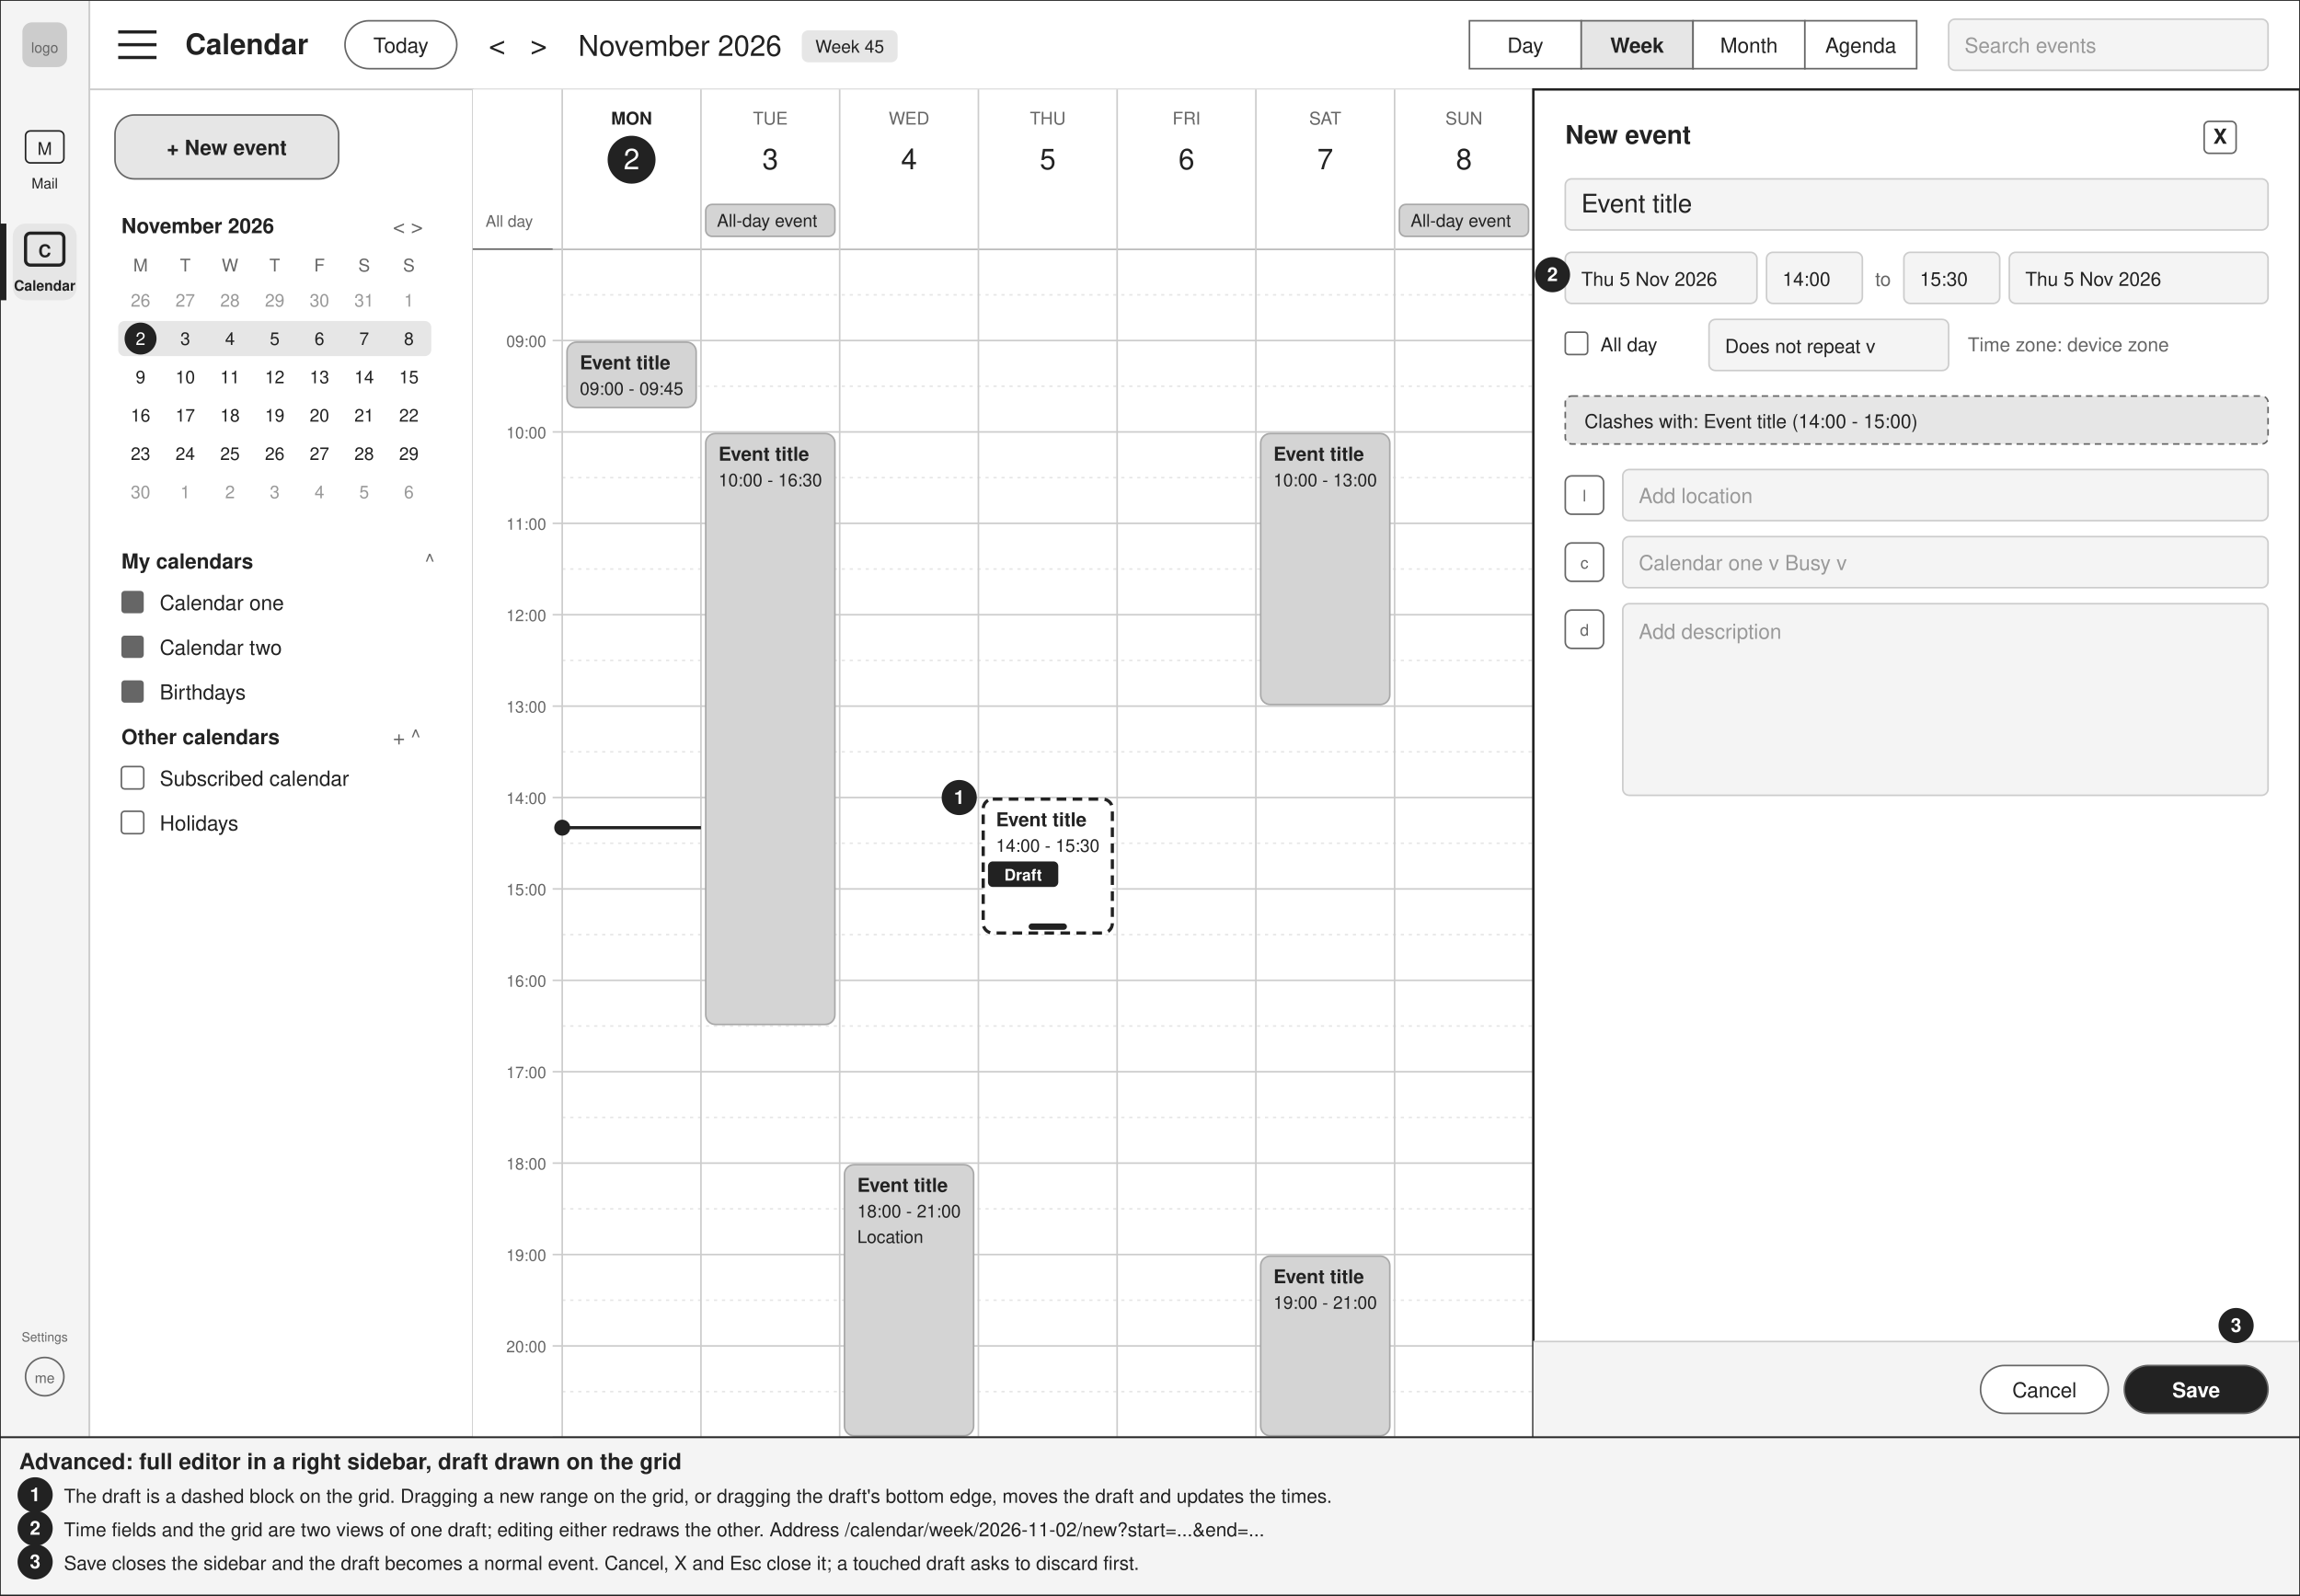
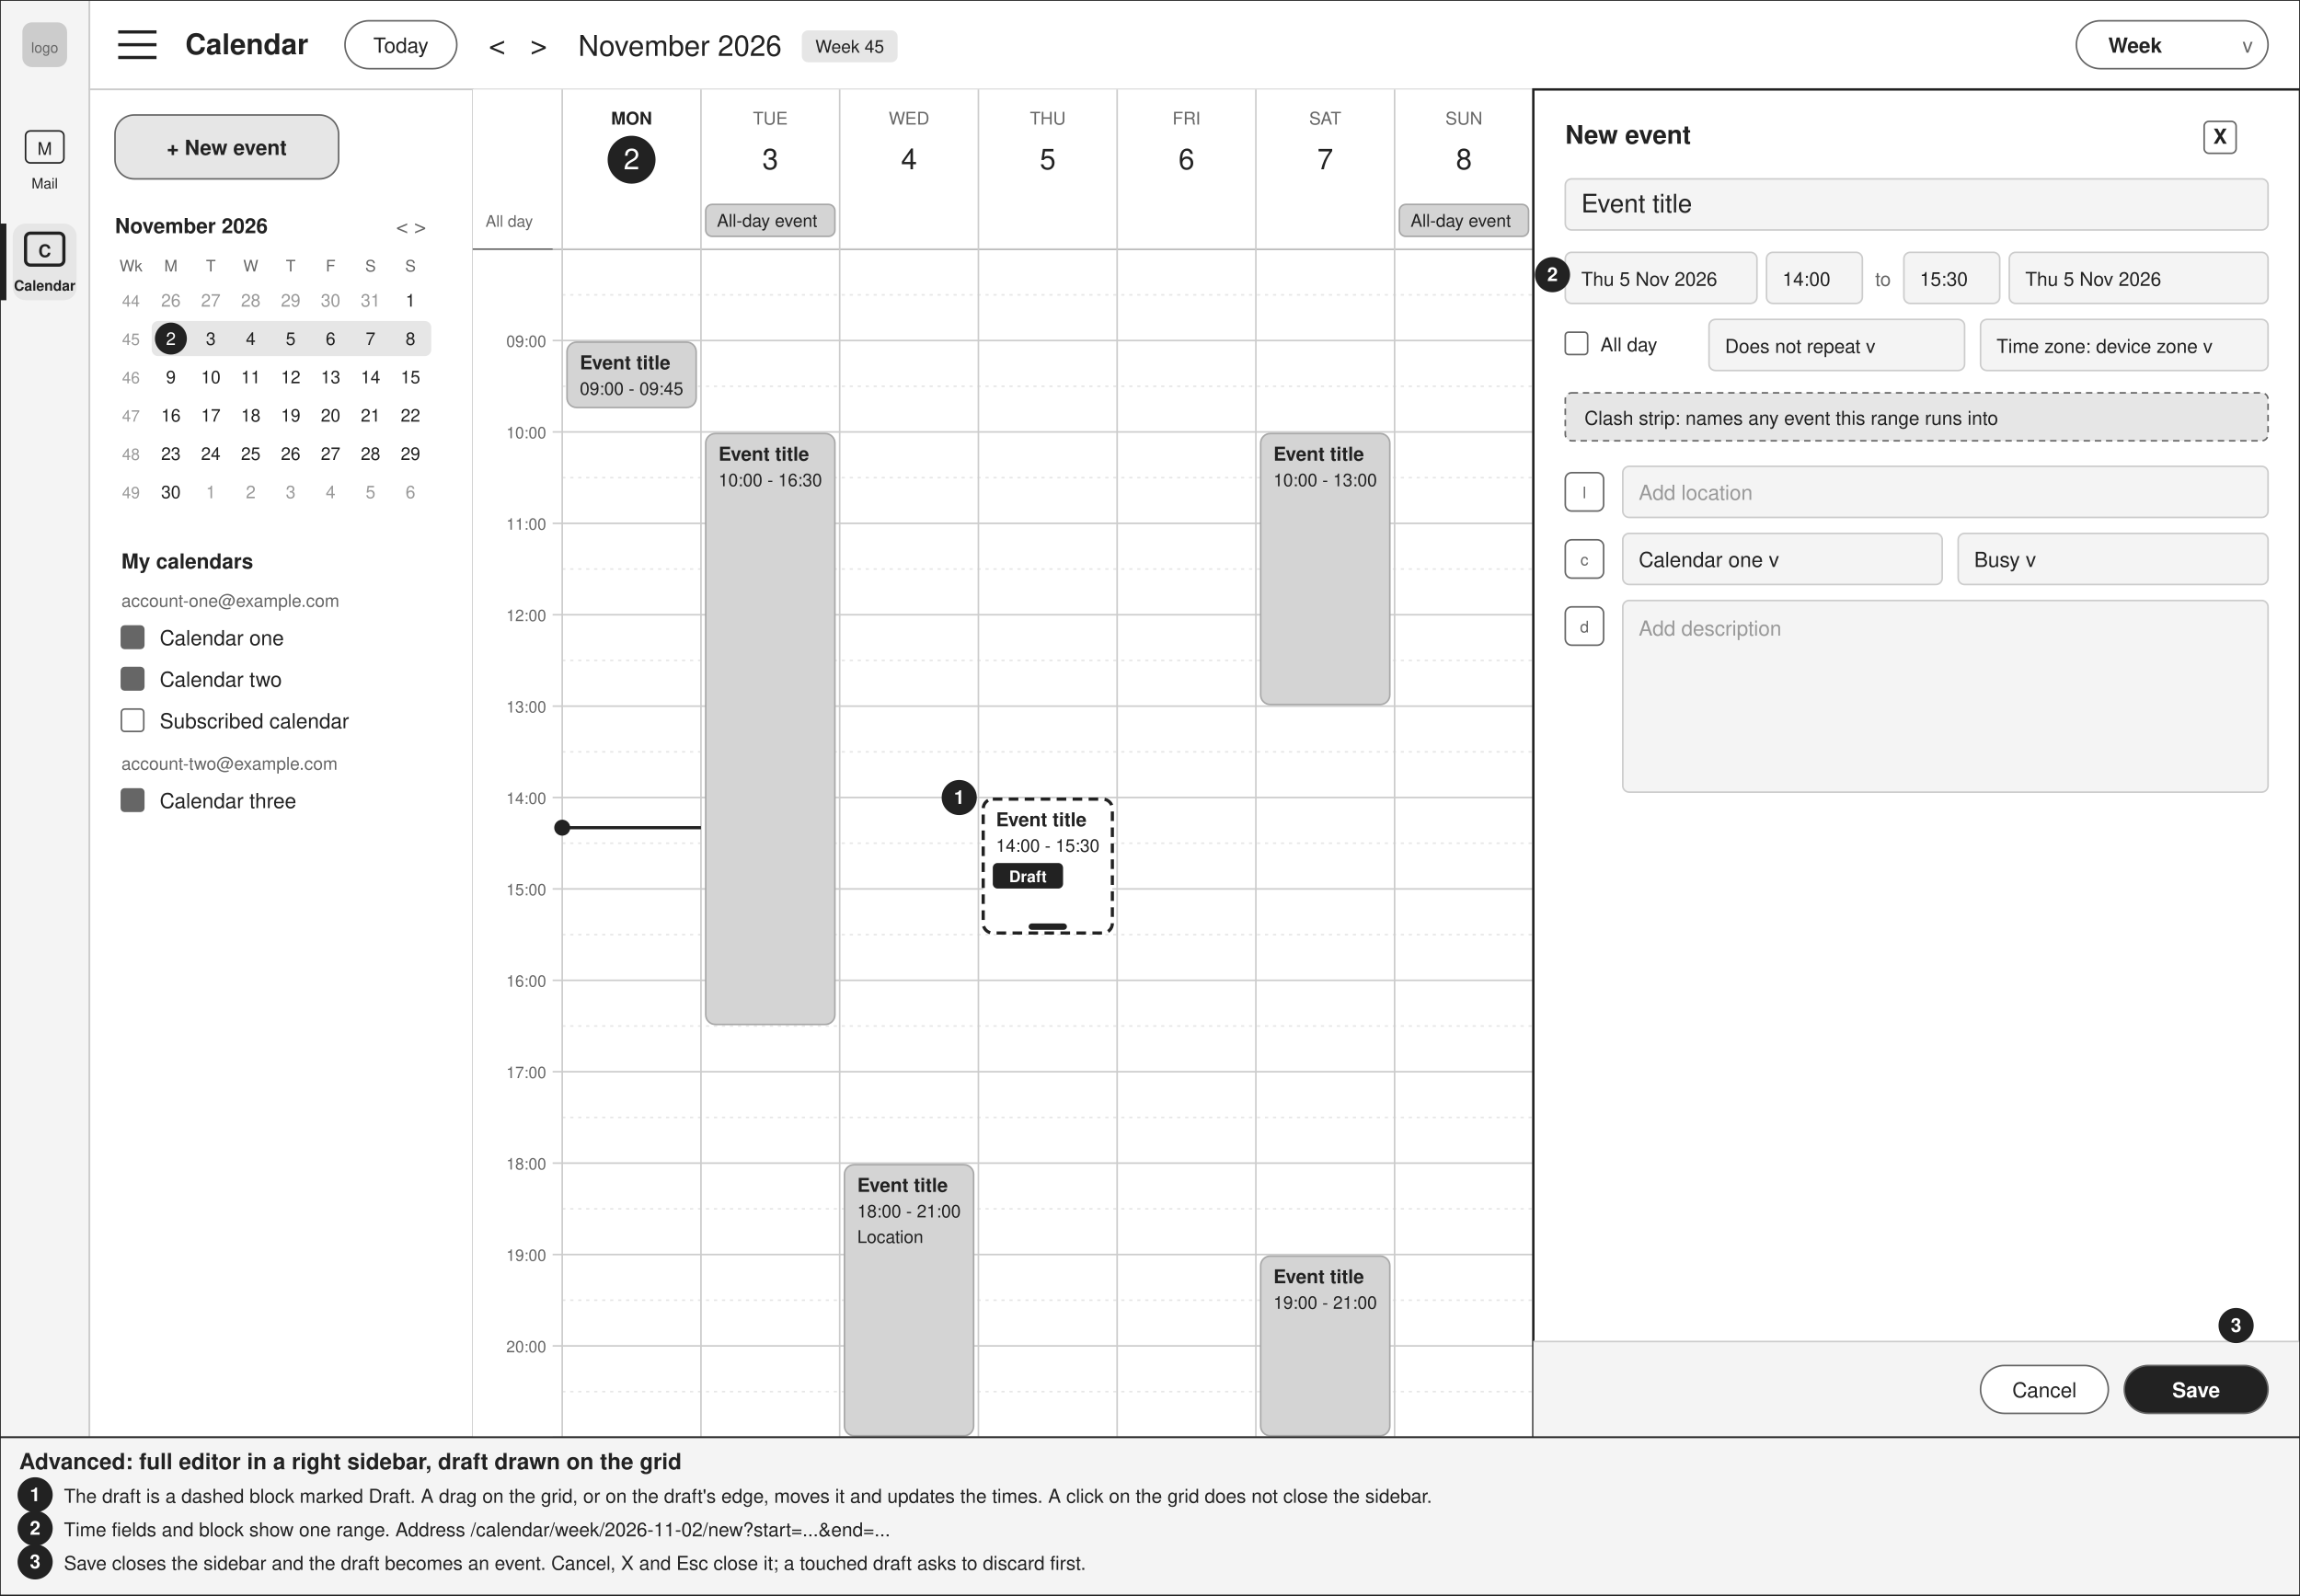
<svg xmlns="http://www.w3.org/2000/svg" width="1440" height="999" viewBox="0 0 1440 999">
  <rect width="1440" height="999" fill="#fff" />
  <rect x="0" y="0" width="56" height="900" rx="0" fill="#f4f4f4" stroke="#ccc" stroke-width="1" />
  <rect x="14" y="14" width="28" height="28" rx="6" fill="#ccc" stroke="none" stroke-width="1" />
  <text x="28" y="33" font-family="Helvetica, Arial, sans-serif" font-size="9" fill="#666" text-anchor="middle">logo</text>
  <rect x="16" y="82" width="24" height="20" rx="3" fill="none" stroke="#222" stroke-width="1" />
  <text x="28" y="97" font-family="Helvetica, Arial, sans-serif" font-size="11" fill="#222" text-anchor="middle">M</text>
  <text x="28" y="118" font-family="Helvetica, Arial, sans-serif" font-size="9" fill="#222" text-anchor="middle">Mail</text>
  <rect x="0" y="140" width="4" height="48" rx="0" fill="#222" stroke="none" stroke-width="1" />
  <rect x="8" y="140" width="40" height="48" rx="8" fill="#e6e6e6" stroke="none" stroke-width="1" />
  <rect x="16" y="146" width="24" height="20" rx="3" fill="none" stroke="#222" stroke-width="2" />
  <text x="28" y="161" font-family="Helvetica, Arial, sans-serif" font-size="11" fill="#222" font-weight="bold" text-anchor="middle">C</text>
  <text x="28" y="182" font-family="Helvetica, Arial, sans-serif" font-size="9" fill="#222" font-weight="bold" text-anchor="middle">Calendar</text>
-   <rect x="16" y="850" width="24" height="24" rx="12" fill="none" stroke="#666" stroke-width="1" />
-   <text x="28" y="866" font-family="Helvetica, Arial, sans-serif" font-size="9" fill="#666" text-anchor="middle">me</text>
-   <text x="28" y="840" font-family="Helvetica, Arial, sans-serif" font-size="8" fill="#666" text-anchor="middle">Settings</text>
  <rect x="56" y="0" width="1384" height="56" rx="0" fill="#fff" stroke="#ccc" stroke-width="1" />
  <line x1="74" y1="20" x2="98" y2="20" stroke="#222" stroke-width="2" />
  <line x1="74" y1="28" x2="98" y2="28" stroke="#222" stroke-width="2" />
  <line x1="74" y1="36" x2="98" y2="36" stroke="#222" stroke-width="2" />
  <text x="116" y="34" font-family="Helvetica, Arial, sans-serif" font-size="18" fill="#222" font-weight="bold">Calendar</text>
  <rect x="216" y="13" width="70" height="30" rx="15" fill="#fff" stroke="#666" stroke-width="1" />
  <text x="251" y="33" font-family="Helvetica, Arial, sans-serif" font-size="13" fill="#222" text-anchor="middle">Today</text>
  <text x="306" y="34" font-family="Helvetica, Arial, sans-serif" font-size="18" fill="#222">&lt;</text>
  <text x="332" y="34" font-family="Helvetica, Arial, sans-serif" font-size="18" fill="#222">&gt;</text>
  <text x="362" y="35" font-family="Helvetica, Arial, sans-serif" font-size="18" fill="#222">November 2026</text>
  <rect x="502" y="19" width="60" height="20" rx="4" fill="#e6e6e6" stroke="none" stroke-width="1" />
  <text x="532" y="33" font-family="Helvetica, Arial, sans-serif" font-size="11" fill="#222" text-anchor="middle">Week 45</text>
-   <rect x="920" y="13" width="70" height="30" rx="0" fill="#fff" stroke="#666" stroke-width="1" />
-   <text x="955" y="33" font-family="Helvetica, Arial, sans-serif" font-size="13" fill="#222" text-anchor="middle">Day</text>
-   <rect x="990" y="13" width="70" height="30" rx="0" fill="#e6e6e6" stroke="#666" stroke-width="1" />
-   <text x="1025" y="33" font-family="Helvetica, Arial, sans-serif" font-size="13" fill="#222" font-weight="bold" text-anchor="middle">Week</text>
-   <rect x="1060" y="13" width="70" height="30" rx="0" fill="#fff" stroke="#666" stroke-width="1" />
-   <text x="1095" y="33" font-family="Helvetica, Arial, sans-serif" font-size="13" fill="#222" text-anchor="middle">Month</text>
-   <rect x="1130" y="13" width="70" height="30" rx="0" fill="#fff" stroke="#666" stroke-width="1" />
-   <text x="1165" y="33" font-family="Helvetica, Arial, sans-serif" font-size="13" fill="#222" text-anchor="middle">Agenda</text>
-   <rect x="1220" y="12" width="200" height="32" rx="4" fill="#f4f4f4" stroke="#ccc" stroke-width="1" />
-   <text x="1230" y="33" font-family="Helvetica, Arial, sans-serif" font-size="13" fill="#999">Search events</text>
+   <rect x="1300" y="13" width="120" height="30" rx="15" fill="none" stroke="#666" stroke-width="1" />
+   <text x="1320" y="33" font-family="Helvetica, Arial, sans-serif" font-size="13" fill="#222" font-weight="bold">Week</text>
+   <text x="1404" y="33" font-family="Helvetica, Arial, sans-serif" font-size="13" fill="#666">v</text>
  <rect x="56" y="56" width="240" height="844" rx="0" fill="#fff" stroke="#ccc" stroke-width="1" />
  <rect x="72" y="72" width="140" height="40" rx="12" fill="#e6e6e6" stroke="#666" stroke-width="1" />
  <text x="142" y="97" font-family="Helvetica, Arial, sans-serif" font-size="13" fill="#222" font-weight="bold" text-anchor="middle">+  New event</text>
-   <text x="76" y="146" font-family="Helvetica, Arial, sans-serif" font-size="13" fill="#222" font-weight="bold">November 2026</text>
-   <text x="246" y="146" font-family="Helvetica, Arial, sans-serif" font-size="13" fill="#666">&lt;  &gt;</text>
-   <text x="88" y="170" font-family="Helvetica, Arial, sans-serif" font-size="11" fill="#666" text-anchor="middle">M</text>
-   <text x="116" y="170" font-family="Helvetica, Arial, sans-serif" font-size="11" fill="#666" text-anchor="middle">T</text>
-   <text x="144" y="170" font-family="Helvetica, Arial, sans-serif" font-size="11" fill="#666" text-anchor="middle">W</text>
-   <text x="172" y="170" font-family="Helvetica, Arial, sans-serif" font-size="11" fill="#666" text-anchor="middle">T</text>
-   <text x="200" y="170" font-family="Helvetica, Arial, sans-serif" font-size="11" fill="#666" text-anchor="middle">F</text>
-   <text x="228" y="170" font-family="Helvetica, Arial, sans-serif" font-size="11" fill="#666" text-anchor="middle">S</text>
-   <text x="256" y="170" font-family="Helvetica, Arial, sans-serif" font-size="11" fill="#666" text-anchor="middle">S</text>
-   <rect x="74" y="201" width="196" height="22" rx="4" fill="#e6e6e6" stroke="none" stroke-width="1" />
-   <text x="88" y="192" font-family="Helvetica, Arial, sans-serif" font-size="11" fill="#999" text-anchor="middle">26</text>
-   <text x="116" y="192" font-family="Helvetica, Arial, sans-serif" font-size="11" fill="#999" text-anchor="middle">27</text>
-   <text x="144" y="192" font-family="Helvetica, Arial, sans-serif" font-size="11" fill="#999" text-anchor="middle">28</text>
-   <text x="172" y="192" font-family="Helvetica, Arial, sans-serif" font-size="11" fill="#999" text-anchor="middle">29</text>
-   <text x="200" y="192" font-family="Helvetica, Arial, sans-serif" font-size="11" fill="#999" text-anchor="middle">30</text>
-   <text x="228" y="192" font-family="Helvetica, Arial, sans-serif" font-size="11" fill="#999" text-anchor="middle">31</text>
-   <text x="256" y="192" font-family="Helvetica, Arial, sans-serif" font-size="11" fill="#999" text-anchor="middle">1</text>
-   <circle cx="88" cy="212" r="10" fill="#222" stroke="none" stroke-width="1" />
-   <text x="88" y="216" font-family="Helvetica, Arial, sans-serif" font-size="11" fill="#fff" text-anchor="middle">2</text>
-   <text x="116" y="216" font-family="Helvetica, Arial, sans-serif" font-size="11" fill="#222" text-anchor="middle">3</text>
-   <text x="144" y="216" font-family="Helvetica, Arial, sans-serif" font-size="11" fill="#222" text-anchor="middle">4</text>
-   <text x="172" y="216" font-family="Helvetica, Arial, sans-serif" font-size="11" fill="#222" text-anchor="middle">5</text>
-   <text x="200" y="216" font-family="Helvetica, Arial, sans-serif" font-size="11" fill="#222" text-anchor="middle">6</text>
-   <text x="228" y="216" font-family="Helvetica, Arial, sans-serif" font-size="11" fill="#222" text-anchor="middle">7</text>
-   <text x="256" y="216" font-family="Helvetica, Arial, sans-serif" font-size="11" fill="#222" text-anchor="middle">8</text>
-   <text x="88" y="240" font-family="Helvetica, Arial, sans-serif" font-size="11" fill="#222" text-anchor="middle">9</text>
-   <text x="116" y="240" font-family="Helvetica, Arial, sans-serif" font-size="11" fill="#222" text-anchor="middle">10</text>
-   <text x="144" y="240" font-family="Helvetica, Arial, sans-serif" font-size="11" fill="#222" text-anchor="middle">11</text>
-   <text x="172" y="240" font-family="Helvetica, Arial, sans-serif" font-size="11" fill="#222" text-anchor="middle">12</text>
-   <text x="200" y="240" font-family="Helvetica, Arial, sans-serif" font-size="11" fill="#222" text-anchor="middle">13</text>
-   <text x="228" y="240" font-family="Helvetica, Arial, sans-serif" font-size="11" fill="#222" text-anchor="middle">14</text>
-   <text x="256" y="240" font-family="Helvetica, Arial, sans-serif" font-size="11" fill="#222" text-anchor="middle">15</text>
-   <text x="88" y="264" font-family="Helvetica, Arial, sans-serif" font-size="11" fill="#222" text-anchor="middle">16</text>
-   <text x="116" y="264" font-family="Helvetica, Arial, sans-serif" font-size="11" fill="#222" text-anchor="middle">17</text>
-   <text x="144" y="264" font-family="Helvetica, Arial, sans-serif" font-size="11" fill="#222" text-anchor="middle">18</text>
-   <text x="172" y="264" font-family="Helvetica, Arial, sans-serif" font-size="11" fill="#222" text-anchor="middle">19</text>
-   <text x="200" y="264" font-family="Helvetica, Arial, sans-serif" font-size="11" fill="#222" text-anchor="middle">20</text>
-   <text x="228" y="264" font-family="Helvetica, Arial, sans-serif" font-size="11" fill="#222" text-anchor="middle">21</text>
-   <text x="256" y="264" font-family="Helvetica, Arial, sans-serif" font-size="11" fill="#222" text-anchor="middle">22</text>
-   <text x="88" y="288" font-family="Helvetica, Arial, sans-serif" font-size="11" fill="#222" text-anchor="middle">23</text>
-   <text x="116" y="288" font-family="Helvetica, Arial, sans-serif" font-size="11" fill="#222" text-anchor="middle">24</text>
-   <text x="144" y="288" font-family="Helvetica, Arial, sans-serif" font-size="11" fill="#222" text-anchor="middle">25</text>
-   <text x="172" y="288" font-family="Helvetica, Arial, sans-serif" font-size="11" fill="#222" text-anchor="middle">26</text>
-   <text x="200" y="288" font-family="Helvetica, Arial, sans-serif" font-size="11" fill="#222" text-anchor="middle">27</text>
-   <text x="228" y="288" font-family="Helvetica, Arial, sans-serif" font-size="11" fill="#222" text-anchor="middle">28</text>
-   <text x="256" y="288" font-family="Helvetica, Arial, sans-serif" font-size="11" fill="#222" text-anchor="middle">29</text>
-   <text x="88" y="312" font-family="Helvetica, Arial, sans-serif" font-size="11" fill="#999" text-anchor="middle">30</text>
-   <text x="116" y="312" font-family="Helvetica, Arial, sans-serif" font-size="11" fill="#999" text-anchor="middle">1</text>
-   <text x="144" y="312" font-family="Helvetica, Arial, sans-serif" font-size="11" fill="#999" text-anchor="middle">2</text>
-   <text x="172" y="312" font-family="Helvetica, Arial, sans-serif" font-size="11" fill="#999" text-anchor="middle">3</text>
-   <text x="200" y="312" font-family="Helvetica, Arial, sans-serif" font-size="11" fill="#999" text-anchor="middle">4</text>
-   <text x="228" y="312" font-family="Helvetica, Arial, sans-serif" font-size="11" fill="#999" text-anchor="middle">5</text>
-   <text x="256" y="312" font-family="Helvetica, Arial, sans-serif" font-size="11" fill="#999" text-anchor="middle">6</text>
+   <text x="72" y="146" font-family="Helvetica, Arial, sans-serif" font-size="13" fill="#222" font-weight="bold">November 2026</text>
+   <text x="248" y="146" font-family="Helvetica, Arial, sans-serif" font-size="13" fill="#666">&lt;  &gt;</text>
+   <text x="82" y="170" font-family="Helvetica, Arial, sans-serif" font-size="10" fill="#666" text-anchor="middle">Wk</text>
+   <text x="107" y="170" font-family="Helvetica, Arial, sans-serif" font-size="10" fill="#666" text-anchor="middle">M</text>
+   <text x="132" y="170" font-family="Helvetica, Arial, sans-serif" font-size="10" fill="#666" text-anchor="middle">T</text>
+   <text x="157" y="170" font-family="Helvetica, Arial, sans-serif" font-size="10" fill="#666" text-anchor="middle">W</text>
+   <text x="182" y="170" font-family="Helvetica, Arial, sans-serif" font-size="10" fill="#666" text-anchor="middle">T</text>
+   <text x="207" y="170" font-family="Helvetica, Arial, sans-serif" font-size="10" fill="#666" text-anchor="middle">F</text>
+   <text x="232" y="170" font-family="Helvetica, Arial, sans-serif" font-size="10" fill="#666" text-anchor="middle">S</text>
+   <text x="257" y="170" font-family="Helvetica, Arial, sans-serif" font-size="10" fill="#666" text-anchor="middle">S</text>
+   <rect x="95" y="201" width="175" height="22" rx="4" fill="#e6e6e6" stroke="none" stroke-width="1" />
+   <text x="82" y="192" font-family="Helvetica, Arial, sans-serif" font-size="10" fill="#999" text-anchor="middle">44</text>
+   <text x="107" y="192" font-family="Helvetica, Arial, sans-serif" font-size="11" fill="#999" text-anchor="middle">26</text>
+   <text x="132" y="192" font-family="Helvetica, Arial, sans-serif" font-size="11" fill="#999" text-anchor="middle">27</text>
+   <text x="157" y="192" font-family="Helvetica, Arial, sans-serif" font-size="11" fill="#999" text-anchor="middle">28</text>
+   <text x="182" y="192" font-family="Helvetica, Arial, sans-serif" font-size="11" fill="#999" text-anchor="middle">29</text>
+   <text x="207" y="192" font-family="Helvetica, Arial, sans-serif" font-size="11" fill="#999" text-anchor="middle">30</text>
+   <text x="232" y="192" font-family="Helvetica, Arial, sans-serif" font-size="11" fill="#999" text-anchor="middle">31</text>
+   <text x="257" y="192" font-family="Helvetica, Arial, sans-serif" font-size="11" fill="#222" text-anchor="middle">1</text>
+   <text x="82" y="216" font-family="Helvetica, Arial, sans-serif" font-size="10" fill="#999" text-anchor="middle">45</text>
+   <circle cx="107" cy="212" r="10" fill="#222" stroke="none" stroke-width="1" />
+   <text x="107" y="216" font-family="Helvetica, Arial, sans-serif" font-size="11" fill="#fff" text-anchor="middle">2</text>
+   <text x="132" y="216" font-family="Helvetica, Arial, sans-serif" font-size="11" fill="#222" text-anchor="middle">3</text>
+   <text x="157" y="216" font-family="Helvetica, Arial, sans-serif" font-size="11" fill="#222" text-anchor="middle">4</text>
+   <text x="182" y="216" font-family="Helvetica, Arial, sans-serif" font-size="11" fill="#222" text-anchor="middle">5</text>
+   <text x="207" y="216" font-family="Helvetica, Arial, sans-serif" font-size="11" fill="#222" text-anchor="middle">6</text>
+   <text x="232" y="216" font-family="Helvetica, Arial, sans-serif" font-size="11" fill="#222" text-anchor="middle">7</text>
+   <text x="257" y="216" font-family="Helvetica, Arial, sans-serif" font-size="11" fill="#222" text-anchor="middle">8</text>
+   <text x="82" y="240" font-family="Helvetica, Arial, sans-serif" font-size="10" fill="#999" text-anchor="middle">46</text>
+   <text x="107" y="240" font-family="Helvetica, Arial, sans-serif" font-size="11" fill="#222" text-anchor="middle">9</text>
+   <text x="132" y="240" font-family="Helvetica, Arial, sans-serif" font-size="11" fill="#222" text-anchor="middle">10</text>
+   <text x="157" y="240" font-family="Helvetica, Arial, sans-serif" font-size="11" fill="#222" text-anchor="middle">11</text>
+   <text x="182" y="240" font-family="Helvetica, Arial, sans-serif" font-size="11" fill="#222" text-anchor="middle">12</text>
+   <text x="207" y="240" font-family="Helvetica, Arial, sans-serif" font-size="11" fill="#222" text-anchor="middle">13</text>
+   <text x="232" y="240" font-family="Helvetica, Arial, sans-serif" font-size="11" fill="#222" text-anchor="middle">14</text>
+   <text x="257" y="240" font-family="Helvetica, Arial, sans-serif" font-size="11" fill="#222" text-anchor="middle">15</text>
+   <text x="82" y="264" font-family="Helvetica, Arial, sans-serif" font-size="10" fill="#999" text-anchor="middle">47</text>
+   <text x="107" y="264" font-family="Helvetica, Arial, sans-serif" font-size="11" fill="#222" text-anchor="middle">16</text>
+   <text x="132" y="264" font-family="Helvetica, Arial, sans-serif" font-size="11" fill="#222" text-anchor="middle">17</text>
+   <text x="157" y="264" font-family="Helvetica, Arial, sans-serif" font-size="11" fill="#222" text-anchor="middle">18</text>
+   <text x="182" y="264" font-family="Helvetica, Arial, sans-serif" font-size="11" fill="#222" text-anchor="middle">19</text>
+   <text x="207" y="264" font-family="Helvetica, Arial, sans-serif" font-size="11" fill="#222" text-anchor="middle">20</text>
+   <text x="232" y="264" font-family="Helvetica, Arial, sans-serif" font-size="11" fill="#222" text-anchor="middle">21</text>
+   <text x="257" y="264" font-family="Helvetica, Arial, sans-serif" font-size="11" fill="#222" text-anchor="middle">22</text>
+   <text x="82" y="288" font-family="Helvetica, Arial, sans-serif" font-size="10" fill="#999" text-anchor="middle">48</text>
+   <text x="107" y="288" font-family="Helvetica, Arial, sans-serif" font-size="11" fill="#222" text-anchor="middle">23</text>
+   <text x="132" y="288" font-family="Helvetica, Arial, sans-serif" font-size="11" fill="#222" text-anchor="middle">24</text>
+   <text x="157" y="288" font-family="Helvetica, Arial, sans-serif" font-size="11" fill="#222" text-anchor="middle">25</text>
+   <text x="182" y="288" font-family="Helvetica, Arial, sans-serif" font-size="11" fill="#222" text-anchor="middle">26</text>
+   <text x="207" y="288" font-family="Helvetica, Arial, sans-serif" font-size="11" fill="#222" text-anchor="middle">27</text>
+   <text x="232" y="288" font-family="Helvetica, Arial, sans-serif" font-size="11" fill="#222" text-anchor="middle">28</text>
+   <text x="257" y="288" font-family="Helvetica, Arial, sans-serif" font-size="11" fill="#222" text-anchor="middle">29</text>
+   <text x="82" y="312" font-family="Helvetica, Arial, sans-serif" font-size="10" fill="#999" text-anchor="middle">49</text>
+   <text x="107" y="312" font-family="Helvetica, Arial, sans-serif" font-size="11" fill="#222" text-anchor="middle">30</text>
+   <text x="132" y="312" font-family="Helvetica, Arial, sans-serif" font-size="11" fill="#999" text-anchor="middle">1</text>
+   <text x="157" y="312" font-family="Helvetica, Arial, sans-serif" font-size="11" fill="#999" text-anchor="middle">2</text>
+   <text x="182" y="312" font-family="Helvetica, Arial, sans-serif" font-size="11" fill="#999" text-anchor="middle">3</text>
+   <text x="207" y="312" font-family="Helvetica, Arial, sans-serif" font-size="11" fill="#999" text-anchor="middle">4</text>
+   <text x="232" y="312" font-family="Helvetica, Arial, sans-serif" font-size="11" fill="#999" text-anchor="middle">5</text>
+   <text x="257" y="312" font-family="Helvetica, Arial, sans-serif" font-size="11" fill="#999" text-anchor="middle">6</text>
  <text x="76" y="356" font-family="Helvetica, Arial, sans-serif" font-size="13" fill="#222" font-weight="bold">My calendars</text>
-   <text x="266" y="356" font-family="Helvetica, Arial, sans-serif" font-size="13" fill="#666">^</text>
-   <rect x="76" y="370" width="14" height="14" rx="2" fill="#666" stroke="none" stroke-width="1" />
-   <text x="100" y="382" font-family="Helvetica, Arial, sans-serif" font-size="13" fill="#222">Calendar one</text>
-   <rect x="76" y="398" width="14" height="14" rx="2" fill="#666" stroke="none" stroke-width="1" />
-   <text x="100" y="410" font-family="Helvetica, Arial, sans-serif" font-size="13" fill="#222">Calendar two</text>
-   <rect x="76" y="426" width="14" height="14" rx="2" fill="#666" stroke="none" stroke-width="1" />
-   <text x="100" y="438" font-family="Helvetica, Arial, sans-serif" font-size="13" fill="#222">Birthdays</text>
-   <text x="76" y="466" font-family="Helvetica, Arial, sans-serif" font-size="13" fill="#222" font-weight="bold">Other calendars</text>
-   <text x="246" y="466" font-family="Helvetica, Arial, sans-serif" font-size="13" fill="#666">+  ^</text>
-   <rect x="76" y="480" width="14" height="14" rx="2" fill="none" stroke="#666" stroke-width="1" />
-   <text x="100" y="492" font-family="Helvetica, Arial, sans-serif" font-size="13" fill="#222">Subscribed calendar</text>
-   <rect x="76" y="508" width="14" height="14" rx="2" fill="none" stroke="#666" stroke-width="1" />
-   <text x="100" y="520" font-family="Helvetica, Arial, sans-serif" font-size="13" fill="#222">Holidays</text>
+   <text x="76" y="380" font-family="Helvetica, Arial, sans-serif" font-size="11" fill="#666">account-one@example.com</text>
+   <rect x="76" y="392" width="14" height="14" rx="2" fill="#666" stroke="#666" stroke-width="1" />
+   <text x="100" y="404" font-family="Helvetica, Arial, sans-serif" font-size="13" fill="#222">Calendar one</text>
+   <rect x="76" y="418" width="14" height="14" rx="2" fill="#666" stroke="#666" stroke-width="1" />
+   <text x="100" y="430" font-family="Helvetica, Arial, sans-serif" font-size="13" fill="#222">Calendar two</text>
+   <rect x="76" y="444" width="14" height="14" rx="2" fill="none" stroke="#666" stroke-width="1" />
+   <text x="100" y="456" font-family="Helvetica, Arial, sans-serif" font-size="13" fill="#222">Subscribed calendar</text>
+   <text x="76" y="482" font-family="Helvetica, Arial, sans-serif" font-size="11" fill="#666">account-two@example.com</text>
+   <rect x="76" y="494" width="14" height="14" rx="2" fill="#666" stroke="#666" stroke-width="1" />
+   <text x="100" y="506" font-family="Helvetica, Arial, sans-serif" font-size="13" fill="#222">Calendar three</text>
  <rect x="296" y="56" width="664" height="844" rx="0" fill="#fff" stroke="none" stroke-width="1" />
  <text x="395.429" y="78" font-family="Helvetica, Arial, sans-serif" font-size="11" fill="#222" font-weight="bold" text-anchor="middle">MON</text>
  <circle cx="395.429" cy="100" r="15" fill="#222" stroke="none" stroke-width="1" />
  <text x="395.429" y="106" font-family="Helvetica, Arial, sans-serif" font-size="18" fill="#fff" text-anchor="middle">2</text>
  <text x="482.286" y="78" font-family="Helvetica, Arial, sans-serif" font-size="11" fill="#666" text-anchor="middle">TUE</text>
  <text x="482.286" y="106" font-family="Helvetica, Arial, sans-serif" font-size="18" fill="#222" text-anchor="middle">3</text>
  <text x="569.143" y="78" font-family="Helvetica, Arial, sans-serif" font-size="11" fill="#666" text-anchor="middle">WED</text>
  <text x="569.143" y="106" font-family="Helvetica, Arial, sans-serif" font-size="18" fill="#222" text-anchor="middle">4</text>
  <text x="656" y="78" font-family="Helvetica, Arial, sans-serif" font-size="11" fill="#666" text-anchor="middle">THU</text>
  <text x="656" y="106" font-family="Helvetica, Arial, sans-serif" font-size="18" fill="#222" text-anchor="middle">5</text>
  <text x="742.857" y="78" font-family="Helvetica, Arial, sans-serif" font-size="11" fill="#666" text-anchor="middle">FRI</text>
  <text x="742.857" y="106" font-family="Helvetica, Arial, sans-serif" font-size="18" fill="#222" text-anchor="middle">6</text>
  <text x="829.714" y="78" font-family="Helvetica, Arial, sans-serif" font-size="11" fill="#666" text-anchor="middle">SAT</text>
  <text x="829.714" y="106" font-family="Helvetica, Arial, sans-serif" font-size="18" fill="#222" text-anchor="middle">7</text>
  <text x="916.571" y="78" font-family="Helvetica, Arial, sans-serif" font-size="11" fill="#666" text-anchor="middle">SUN</text>
  <text x="916.571" y="106" font-family="Helvetica, Arial, sans-serif" font-size="18" fill="#222" text-anchor="middle">8</text>
  <text x="304" y="142" font-family="Helvetica, Arial, sans-serif" font-size="10" fill="#666">All day</text>
+   <rect x="441.857" y="128" width="80.857" height="20" rx="4" fill="#d4d4d4" stroke="#a8a8a8" stroke-width="1" />
+   <text x="448.857" y="142" font-family="Helvetica, Arial, sans-serif" font-size="11" fill="#222">All-day event</text>
  <rect x="876.143" y="128" width="80.857" height="20" rx="4" fill="#d4d4d4" stroke="#a8a8a8" stroke-width="1" />
  <text x="883.143" y="142" font-family="Helvetica, Arial, sans-serif" font-size="11" fill="#222">All-day event</text>
-   <rect x="441.857" y="128" width="80.857" height="20" rx="4" fill="#d4d4d4" stroke="#a8a8a8" stroke-width="1" />
-   <text x="448.857" y="142" font-family="Helvetica, Arial, sans-serif" font-size="11" fill="#222">All-day event</text>
  <line x1="296" y1="156" x2="960" y2="156" stroke="#666" stroke-width="1" />
  <line x1="346" y1="156" x2="960" y2="156" stroke="#ccc" stroke-width="1" />
  <line x1="352" y1="184.615" x2="960" y2="184.615" stroke="#e6e6e6" stroke-width="1" stroke-dasharray="2 3" />
  <line x1="346" y1="213.231" x2="960" y2="213.231" stroke="#ccc" stroke-width="1" />
  <text x="342" y="217.231" font-family="Helvetica, Arial, sans-serif" font-size="10" fill="#666" text-anchor="end">09:00</text>
  <line x1="352" y1="241.846" x2="960" y2="241.846" stroke="#e6e6e6" stroke-width="1" stroke-dasharray="2 3" />
  <line x1="346" y1="270.462" x2="960" y2="270.462" stroke="#ccc" stroke-width="1" />
  <text x="342" y="274.462" font-family="Helvetica, Arial, sans-serif" font-size="10" fill="#666" text-anchor="end">10:00</text>
  <line x1="352" y1="299.077" x2="960" y2="299.077" stroke="#e6e6e6" stroke-width="1" stroke-dasharray="2 3" />
  <line x1="346" y1="327.692" x2="960" y2="327.692" stroke="#ccc" stroke-width="1" />
  <text x="342" y="331.692" font-family="Helvetica, Arial, sans-serif" font-size="10" fill="#666" text-anchor="end">11:00</text>
  <line x1="352" y1="356.308" x2="960" y2="356.308" stroke="#e6e6e6" stroke-width="1" stroke-dasharray="2 3" />
  <line x1="346" y1="384.923" x2="960" y2="384.923" stroke="#ccc" stroke-width="1" />
  <text x="342" y="388.923" font-family="Helvetica, Arial, sans-serif" font-size="10" fill="#666" text-anchor="end">12:00</text>
  <line x1="352" y1="413.538" x2="960" y2="413.538" stroke="#e6e6e6" stroke-width="1" stroke-dasharray="2 3" />
  <line x1="346" y1="442.154" x2="960" y2="442.154" stroke="#ccc" stroke-width="1" />
  <text x="342" y="446.154" font-family="Helvetica, Arial, sans-serif" font-size="10" fill="#666" text-anchor="end">13:00</text>
  <line x1="352" y1="470.769" x2="960" y2="470.769" stroke="#e6e6e6" stroke-width="1" stroke-dasharray="2 3" />
  <line x1="346" y1="499.385" x2="960" y2="499.385" stroke="#ccc" stroke-width="1" />
  <text x="342" y="503.385" font-family="Helvetica, Arial, sans-serif" font-size="10" fill="#666" text-anchor="end">14:00</text>
  <line x1="352" y1="528" x2="960" y2="528" stroke="#e6e6e6" stroke-width="1" stroke-dasharray="2 3" />
  <line x1="346" y1="556.615" x2="960" y2="556.615" stroke="#ccc" stroke-width="1" />
  <text x="342" y="560.615" font-family="Helvetica, Arial, sans-serif" font-size="10" fill="#666" text-anchor="end">15:00</text>
  <line x1="352" y1="585.231" x2="960" y2="585.231" stroke="#e6e6e6" stroke-width="1" stroke-dasharray="2 3" />
  <line x1="346" y1="613.846" x2="960" y2="613.846" stroke="#ccc" stroke-width="1" />
  <text x="342" y="617.846" font-family="Helvetica, Arial, sans-serif" font-size="10" fill="#666" text-anchor="end">16:00</text>
  <line x1="352" y1="642.462" x2="960" y2="642.462" stroke="#e6e6e6" stroke-width="1" stroke-dasharray="2 3" />
  <line x1="346" y1="671.077" x2="960" y2="671.077" stroke="#ccc" stroke-width="1" />
  <text x="342" y="675.077" font-family="Helvetica, Arial, sans-serif" font-size="10" fill="#666" text-anchor="end">17:00</text>
  <line x1="352" y1="699.692" x2="960" y2="699.692" stroke="#e6e6e6" stroke-width="1" stroke-dasharray="2 3" />
  <line x1="346" y1="728.308" x2="960" y2="728.308" stroke="#ccc" stroke-width="1" />
  <text x="342" y="732.308" font-family="Helvetica, Arial, sans-serif" font-size="10" fill="#666" text-anchor="end">18:00</text>
  <line x1="352" y1="756.923" x2="960" y2="756.923" stroke="#e6e6e6" stroke-width="1" stroke-dasharray="2 3" />
  <line x1="346" y1="785.538" x2="960" y2="785.538" stroke="#ccc" stroke-width="1" />
  <text x="342" y="789.538" font-family="Helvetica, Arial, sans-serif" font-size="10" fill="#666" text-anchor="end">19:00</text>
  <line x1="352" y1="814.154" x2="960" y2="814.154" stroke="#e6e6e6" stroke-width="1" stroke-dasharray="2 3" />
  <line x1="346" y1="842.769" x2="960" y2="842.769" stroke="#ccc" stroke-width="1" />
  <text x="342" y="846.769" font-family="Helvetica, Arial, sans-serif" font-size="10" fill="#666" text-anchor="end">20:00</text>
  <line x1="352" y1="871.385" x2="960" y2="871.385" stroke="#e6e6e6" stroke-width="1" stroke-dasharray="2 3" />
  <line x1="346" y1="900" x2="960" y2="900" stroke="#ccc" stroke-width="1" />
  <line x1="352" y1="928.615" x2="960" y2="928.615" stroke="#e6e6e6" stroke-width="1" stroke-dasharray="2 3" />
  <line x1="352" y1="56" x2="352" y2="900" stroke="#ccc" stroke-width="1" />
  <line x1="438.857" y1="56" x2="438.857" y2="900" stroke="#ccc" stroke-width="1" />
  <line x1="525.714" y1="56" x2="525.714" y2="900" stroke="#ccc" stroke-width="1" />
  <line x1="612.571" y1="56" x2="612.571" y2="900" stroke="#ccc" stroke-width="1" />
  <line x1="699.429" y1="56" x2="699.429" y2="900" stroke="#ccc" stroke-width="1" />
  <line x1="786.286" y1="56" x2="786.286" y2="900" stroke="#ccc" stroke-width="1" />
  <line x1="873.143" y1="56" x2="873.143" y2="900" stroke="#ccc" stroke-width="1" />
  <line x1="960" y1="56" x2="960" y2="900" stroke="#ccc" stroke-width="1" />
  <circle cx="352" cy="518.271" r="5" fill="#222" stroke="none" stroke-width="1" />
  <line x1="352" y1="518.271" x2="438.857" y2="518.271" stroke="#222" stroke-width="2" />
  <rect x="441.857" y="271.462" width="80.857" height="370" rx="6" fill="#d4d4d4" stroke="#a8a8a8" stroke-width="1" />
  <text x="449.857" y="288.462" font-family="Helvetica, Arial, sans-serif" font-size="12" fill="#222" font-weight="bold">Event title</text>
  <text x="449.857" y="304.462" font-family="Helvetica, Arial, sans-serif" font-size="11" fill="#222">10:00 - 16:30</text>
  <rect x="528.714" y="729.308" width="80.857" height="169.692" rx="6" fill="#d4d4d4" stroke="#a8a8a8" stroke-width="1" />
  <text x="536.714" y="746.308" font-family="Helvetica, Arial, sans-serif" font-size="12" fill="#222" font-weight="bold">Event title</text>
  <text x="536.714" y="762.308" font-family="Helvetica, Arial, sans-serif" font-size="11" fill="#222">18:00 - 21:00</text>
  <text x="536.714" y="778.308" font-family="Helvetica, Arial, sans-serif" font-size="11" fill="#222">Location</text>
  <rect x="789.286" y="271.462" width="80.857" height="169.692" rx="6" fill="#d4d4d4" stroke="#a8a8a8" stroke-width="1" />
  <text x="797.286" y="288.462" font-family="Helvetica, Arial, sans-serif" font-size="12" fill="#222" font-weight="bold">Event title</text>
  <text x="797.286" y="304.462" font-family="Helvetica, Arial, sans-serif" font-size="11" fill="#222">10:00 - 13:00</text>
  <rect x="789.286" y="786.538" width="80.857" height="112.462" rx="6" fill="#d4d4d4" stroke="#a8a8a8" stroke-width="1" />
  <text x="797.286" y="803.538" font-family="Helvetica, Arial, sans-serif" font-size="12" fill="#222" font-weight="bold">Event title</text>
  <text x="797.286" y="819.538" font-family="Helvetica, Arial, sans-serif" font-size="11" fill="#222">19:00 - 21:00</text>
  <rect x="355" y="214.231" width="80.857" height="40.923" rx="6" fill="#d4d4d4" stroke="#a8a8a8" stroke-width="1" />
  <text x="363" y="231.231" font-family="Helvetica, Arial, sans-serif" font-size="12" fill="#222" font-weight="bold">Event title</text>
  <text x="363" y="247.231" font-family="Helvetica, Arial, sans-serif" font-size="11" fill="#222">09:00 - 09:45</text>
  <rect x="615.571" y="500.385" width="80.857" height="83.846" rx="6" fill="#fff" stroke="#222" stroke-width="2" stroke-dasharray="6 4" />
  <text x="623.571" y="517.385" font-family="Helvetica, Arial, sans-serif" font-size="12" fill="#222" font-weight="bold">Event title</text>
  <text x="623.571" y="533.385" font-family="Helvetica, Arial, sans-serif" font-size="11" fill="#222">14:00 - 15:30</text>
  <rect x="644" y="578.231" width="24" height="4" rx="2" fill="#222" stroke="none" stroke-width="1" />
-   <rect x="618.571" y="539.385" width="44" height="16" rx="3" fill="#222" stroke="none" stroke-width="1" />
-   <text x="640.571" y="551.385" font-family="Helvetica, Arial, sans-serif" font-size="10" fill="#fff" font-weight="bold" text-anchor="middle">Draft</text>
+   <rect x="621.571" y="540.385" width="44" height="16" rx="3" fill="#222" stroke="none" stroke-width="1" />
+   <text x="643.571" y="552.385" font-family="Helvetica, Arial, sans-serif" font-size="10" fill="#fff" font-weight="bold" text-anchor="middle">Draft</text>
  <rect x="960" y="56" width="480" height="844" rx="0" fill="#fff" stroke="#222" stroke-width="1.5" />
  <text x="980" y="90" font-family="Helvetica, Arial, sans-serif" font-size="16" fill="#222" font-weight="bold">New event</text>
  <rect x="1380" y="76" width="20" height="20" rx="3" fill="none" stroke="#666" stroke-width="1" />
  <text x="1390" y="90" font-family="Helvetica, Arial, sans-serif" font-size="13" fill="#222" font-weight="bold" text-anchor="middle">X</text>
  <rect x="980" y="112" width="440" height="32" rx="4" fill="#f4f4f4" stroke="#ccc" stroke-width="1" />
  <text x="990" y="133" font-family="Helvetica, Arial, sans-serif" font-size="16" fill="#222">Event title</text>
  <rect x="980" y="158" width="120" height="32" rx="4" fill="#f4f4f4" stroke="#ccc" stroke-width="1" />
  <text x="990" y="179" font-family="Helvetica, Arial, sans-serif" font-size="12" fill="#222">Thu 5 Nov 2026</text>
  <rect x="1106" y="158" width="60" height="32" rx="4" fill="#f4f4f4" stroke="#ccc" stroke-width="1" />
  <text x="1116" y="179" font-family="Helvetica, Arial, sans-serif" font-size="12" fill="#222">14:00</text>
  <text x="1174" y="179" font-family="Helvetica, Arial, sans-serif" font-size="12" fill="#666">to</text>
  <rect x="1192" y="158" width="60" height="32" rx="4" fill="#f4f4f4" stroke="#ccc" stroke-width="1" />
  <text x="1202" y="179" font-family="Helvetica, Arial, sans-serif" font-size="12" fill="#222">15:30</text>
  <rect x="1258" y="158" width="162" height="32" rx="4" fill="#f4f4f4" stroke="#ccc" stroke-width="1" />
  <text x="1268" y="179" font-family="Helvetica, Arial, sans-serif" font-size="12" fill="#222">Thu 5 Nov 2026</text>
  <rect x="980" y="208" width="14" height="14" rx="2" fill="none" stroke="#666" stroke-width="1" />
  <text x="1002" y="220" font-family="Helvetica, Arial, sans-serif" font-size="12" fill="#222">All day</text>
-   <rect x="1070" y="200" width="150" height="32" rx="4" fill="#f4f4f4" stroke="#ccc" stroke-width="1" />
+   <rect x="1070" y="200" width="160" height="32" rx="4" fill="#f4f4f4" stroke="#ccc" stroke-width="1" />
  <text x="1080" y="221" font-family="Helvetica, Arial, sans-serif" font-size="12" fill="#222">Does not repeat  v</text>
-   <text x="1232" y="220" font-family="Helvetica, Arial, sans-serif" font-size="12" fill="#666">Time zone: device zone</text>
-   <rect x="980" y="248" width="440" height="30" rx="4" fill="#e6e6e6" stroke="#666" stroke-width="1" stroke-dasharray="4 3" />
-   <text x="992" y="268" font-family="Helvetica, Arial, sans-serif" font-size="12" fill="#222">Clashes with: Event title (14:00 - 15:00)</text>
-   <rect x="980" y="298" width="24" height="24" rx="4" fill="none" stroke="#666" stroke-width="1" />
-   <text x="992" y="314" font-family="Helvetica, Arial, sans-serif" font-size="10" fill="#666" text-anchor="middle">l</text>
-   <rect x="1016" y="294" width="404" height="32" rx="4" fill="#f4f4f4" stroke="#ccc" stroke-width="1" />
-   <text x="1026" y="315" font-family="Helvetica, Arial, sans-serif" font-size="13" fill="#999">Add location</text>
-   <rect x="980" y="340" width="24" height="24" rx="4" fill="none" stroke="#666" stroke-width="1" />
-   <text x="992" y="356" font-family="Helvetica, Arial, sans-serif" font-size="10" fill="#666" text-anchor="middle">c</text>
-   <rect x="1016" y="336" width="404" height="32" rx="4" fill="#f4f4f4" stroke="#ccc" stroke-width="1" />
-   <text x="1026" y="357" font-family="Helvetica, Arial, sans-serif" font-size="13" fill="#999">Calendar one  v       Busy  v</text>
-   <rect x="980" y="382" width="24" height="24" rx="4" fill="none" stroke="#666" stroke-width="1" />
-   <text x="992" y="398" font-family="Helvetica, Arial, sans-serif" font-size="10" fill="#666" text-anchor="middle">d</text>
-   <rect x="1016" y="378" width="404" height="120" rx="4" fill="#f4f4f4" stroke="#ccc" stroke-width="1" />
-   <text x="1026" y="400" font-family="Helvetica, Arial, sans-serif" font-size="13" fill="#999">Add description</text>
+   <rect x="1240" y="200" width="180" height="32" rx="4" fill="#f4f4f4" stroke="#ccc" stroke-width="1" />
+   <text x="1250" y="221" font-family="Helvetica, Arial, sans-serif" font-size="12" fill="#222">Time zone: device zone  v</text>
+   <rect x="980" y="246" width="440" height="30" rx="4" fill="#e6e6e6" stroke="#666" stroke-width="1" stroke-dasharray="4 3" />
+   <text x="992" y="266" font-family="Helvetica, Arial, sans-serif" font-size="12" fill="#222">Clash strip: names any event this range runs into</text>
+   <rect x="980" y="296" width="24" height="24" rx="4" fill="none" stroke="#666" stroke-width="1" />
+   <text x="992" y="312" font-family="Helvetica, Arial, sans-serif" font-size="10" fill="#666" text-anchor="middle">l</text>
+   <rect x="1016" y="292" width="404" height="32" rx="4" fill="#f4f4f4" stroke="#ccc" stroke-width="1" />
+   <text x="1026" y="313" font-family="Helvetica, Arial, sans-serif" font-size="13" fill="#999">Add location</text>
+   <rect x="980" y="338" width="24" height="24" rx="4" fill="none" stroke="#666" stroke-width="1" />
+   <text x="992" y="354" font-family="Helvetica, Arial, sans-serif" font-size="10" fill="#666" text-anchor="middle">c</text>
+   <rect x="1016" y="334" width="200" height="32" rx="4" fill="#f4f4f4" stroke="#ccc" stroke-width="1" />
+   <text x="1026" y="355" font-family="Helvetica, Arial, sans-serif" font-size="13" fill="#222">Calendar one  v</text>
+   <rect x="1226" y="334" width="194" height="32" rx="4" fill="#f4f4f4" stroke="#ccc" stroke-width="1" />
+   <text x="1236" y="355" font-family="Helvetica, Arial, sans-serif" font-size="13" fill="#222">Busy  v</text>
+   <rect x="980" y="380" width="24" height="24" rx="4" fill="none" stroke="#666" stroke-width="1" />
+   <text x="992" y="396" font-family="Helvetica, Arial, sans-serif" font-size="10" fill="#666" text-anchor="middle">d</text>
+   <rect x="1016" y="376" width="404" height="120" rx="4" fill="#f4f4f4" stroke="#ccc" stroke-width="1" />
+   <text x="1026" y="398" font-family="Helvetica, Arial, sans-serif" font-size="13" fill="#999">Add description</text>
  <rect x="960" y="840" width="480" height="60" rx="0" fill="#f4f4f4" stroke="none" stroke-width="1" />
  <line x1="960" y1="840" x2="1440" y2="840" stroke="#ccc" stroke-width="1" />
  <rect x="1240" y="855" width="80" height="30" rx="15" fill="#fff" stroke="#666" stroke-width="1" />
  <text x="1280" y="875" font-family="Helvetica, Arial, sans-serif" font-size="13" fill="#222" text-anchor="middle">Cancel</text>
  <rect x="1330" y="855" width="90" height="30" rx="15" fill="#222" stroke="#666" stroke-width="1" />
  <text x="1375" y="875" font-family="Helvetica, Arial, sans-serif" font-size="13" fill="#fff" font-weight="bold" text-anchor="middle">Save</text>
  <circle cx="600.571" cy="499.385" r="11" fill="#222" stroke="none" stroke-width="1" />
  <text x="600.571" y="503.385" font-family="Helvetica, Arial, sans-serif" font-size="12" fill="#fff" font-weight="bold" text-anchor="middle">1</text>
  <circle cx="972" cy="172" r="11" fill="#222" stroke="none" stroke-width="1" />
  <text x="972" y="176" font-family="Helvetica, Arial, sans-serif" font-size="12" fill="#fff" font-weight="bold" text-anchor="middle">2</text>
  <circle cx="1400" cy="830" r="11" fill="#222" stroke="none" stroke-width="1" />
  <text x="1400" y="834" font-family="Helvetica, Arial, sans-serif" font-size="12" fill="#fff" font-weight="bold" text-anchor="middle">3</text>
  <rect x="0" y="0" width="1440" height="900" rx="0" fill="none" stroke="#222" stroke-width="1" />
  <rect x="0" y="900" width="1440" height="99" rx="0" fill="#f4f4f4" stroke="#222" stroke-width="1" />
  <text x="12" y="920" font-family="Helvetica, Arial, sans-serif" font-size="14" fill="#222" font-weight="bold">Advanced: full editor in a right sidebar, draft drawn on the grid</text>
  <circle cx="22" cy="936" r="11" fill="#222" stroke="none" stroke-width="1" />
  <text x="22" y="940" font-family="Helvetica, Arial, sans-serif" font-size="12" fill="#fff" font-weight="bold" text-anchor="middle">1</text>
-   <text x="40" y="941" font-family="Helvetica, Arial, sans-serif" font-size="12" fill="#222">The draft is a dashed block on the grid. Dragging a new range on the grid, or dragging the draft's bottom edge, moves the draft and updates the times.</text>
+   <text x="40" y="941" font-family="Helvetica, Arial, sans-serif" font-size="12" fill="#222">The draft is a dashed block marked Draft. A drag on the grid, or on the draft's edge, moves it and updates the times. A click on the grid does not close the sidebar.</text>
  <circle cx="22" cy="957" r="11" fill="#222" stroke="none" stroke-width="1" />
  <text x="22" y="961" font-family="Helvetica, Arial, sans-serif" font-size="12" fill="#fff" font-weight="bold" text-anchor="middle">2</text>
-   <text x="40" y="962" font-family="Helvetica, Arial, sans-serif" font-size="12" fill="#222">Time fields and the grid are two views of one draft; editing either redraws the other. Address /calendar/week/2026-11-02/new?start=...&amp;end=...</text>
+   <text x="40" y="962" font-family="Helvetica, Arial, sans-serif" font-size="12" fill="#222">Time fields and block show one range. Address /calendar/week/2026-11-02/new?start=...&amp;end=...</text>
  <circle cx="22" cy="978" r="11" fill="#222" stroke="none" stroke-width="1" />
  <text x="22" y="982" font-family="Helvetica, Arial, sans-serif" font-size="12" fill="#fff" font-weight="bold" text-anchor="middle">3</text>
-   <text x="40" y="983" font-family="Helvetica, Arial, sans-serif" font-size="12" fill="#222">Save closes the sidebar and the draft becomes a normal event. Cancel, X and Esc close it; a touched draft asks to discard first.</text>
+   <text x="40" y="983" font-family="Helvetica, Arial, sans-serif" font-size="12" fill="#222">Save closes the sidebar and the draft becomes an event. Cancel, X and Esc close it; a touched draft asks to discard first.</text>
</svg>
